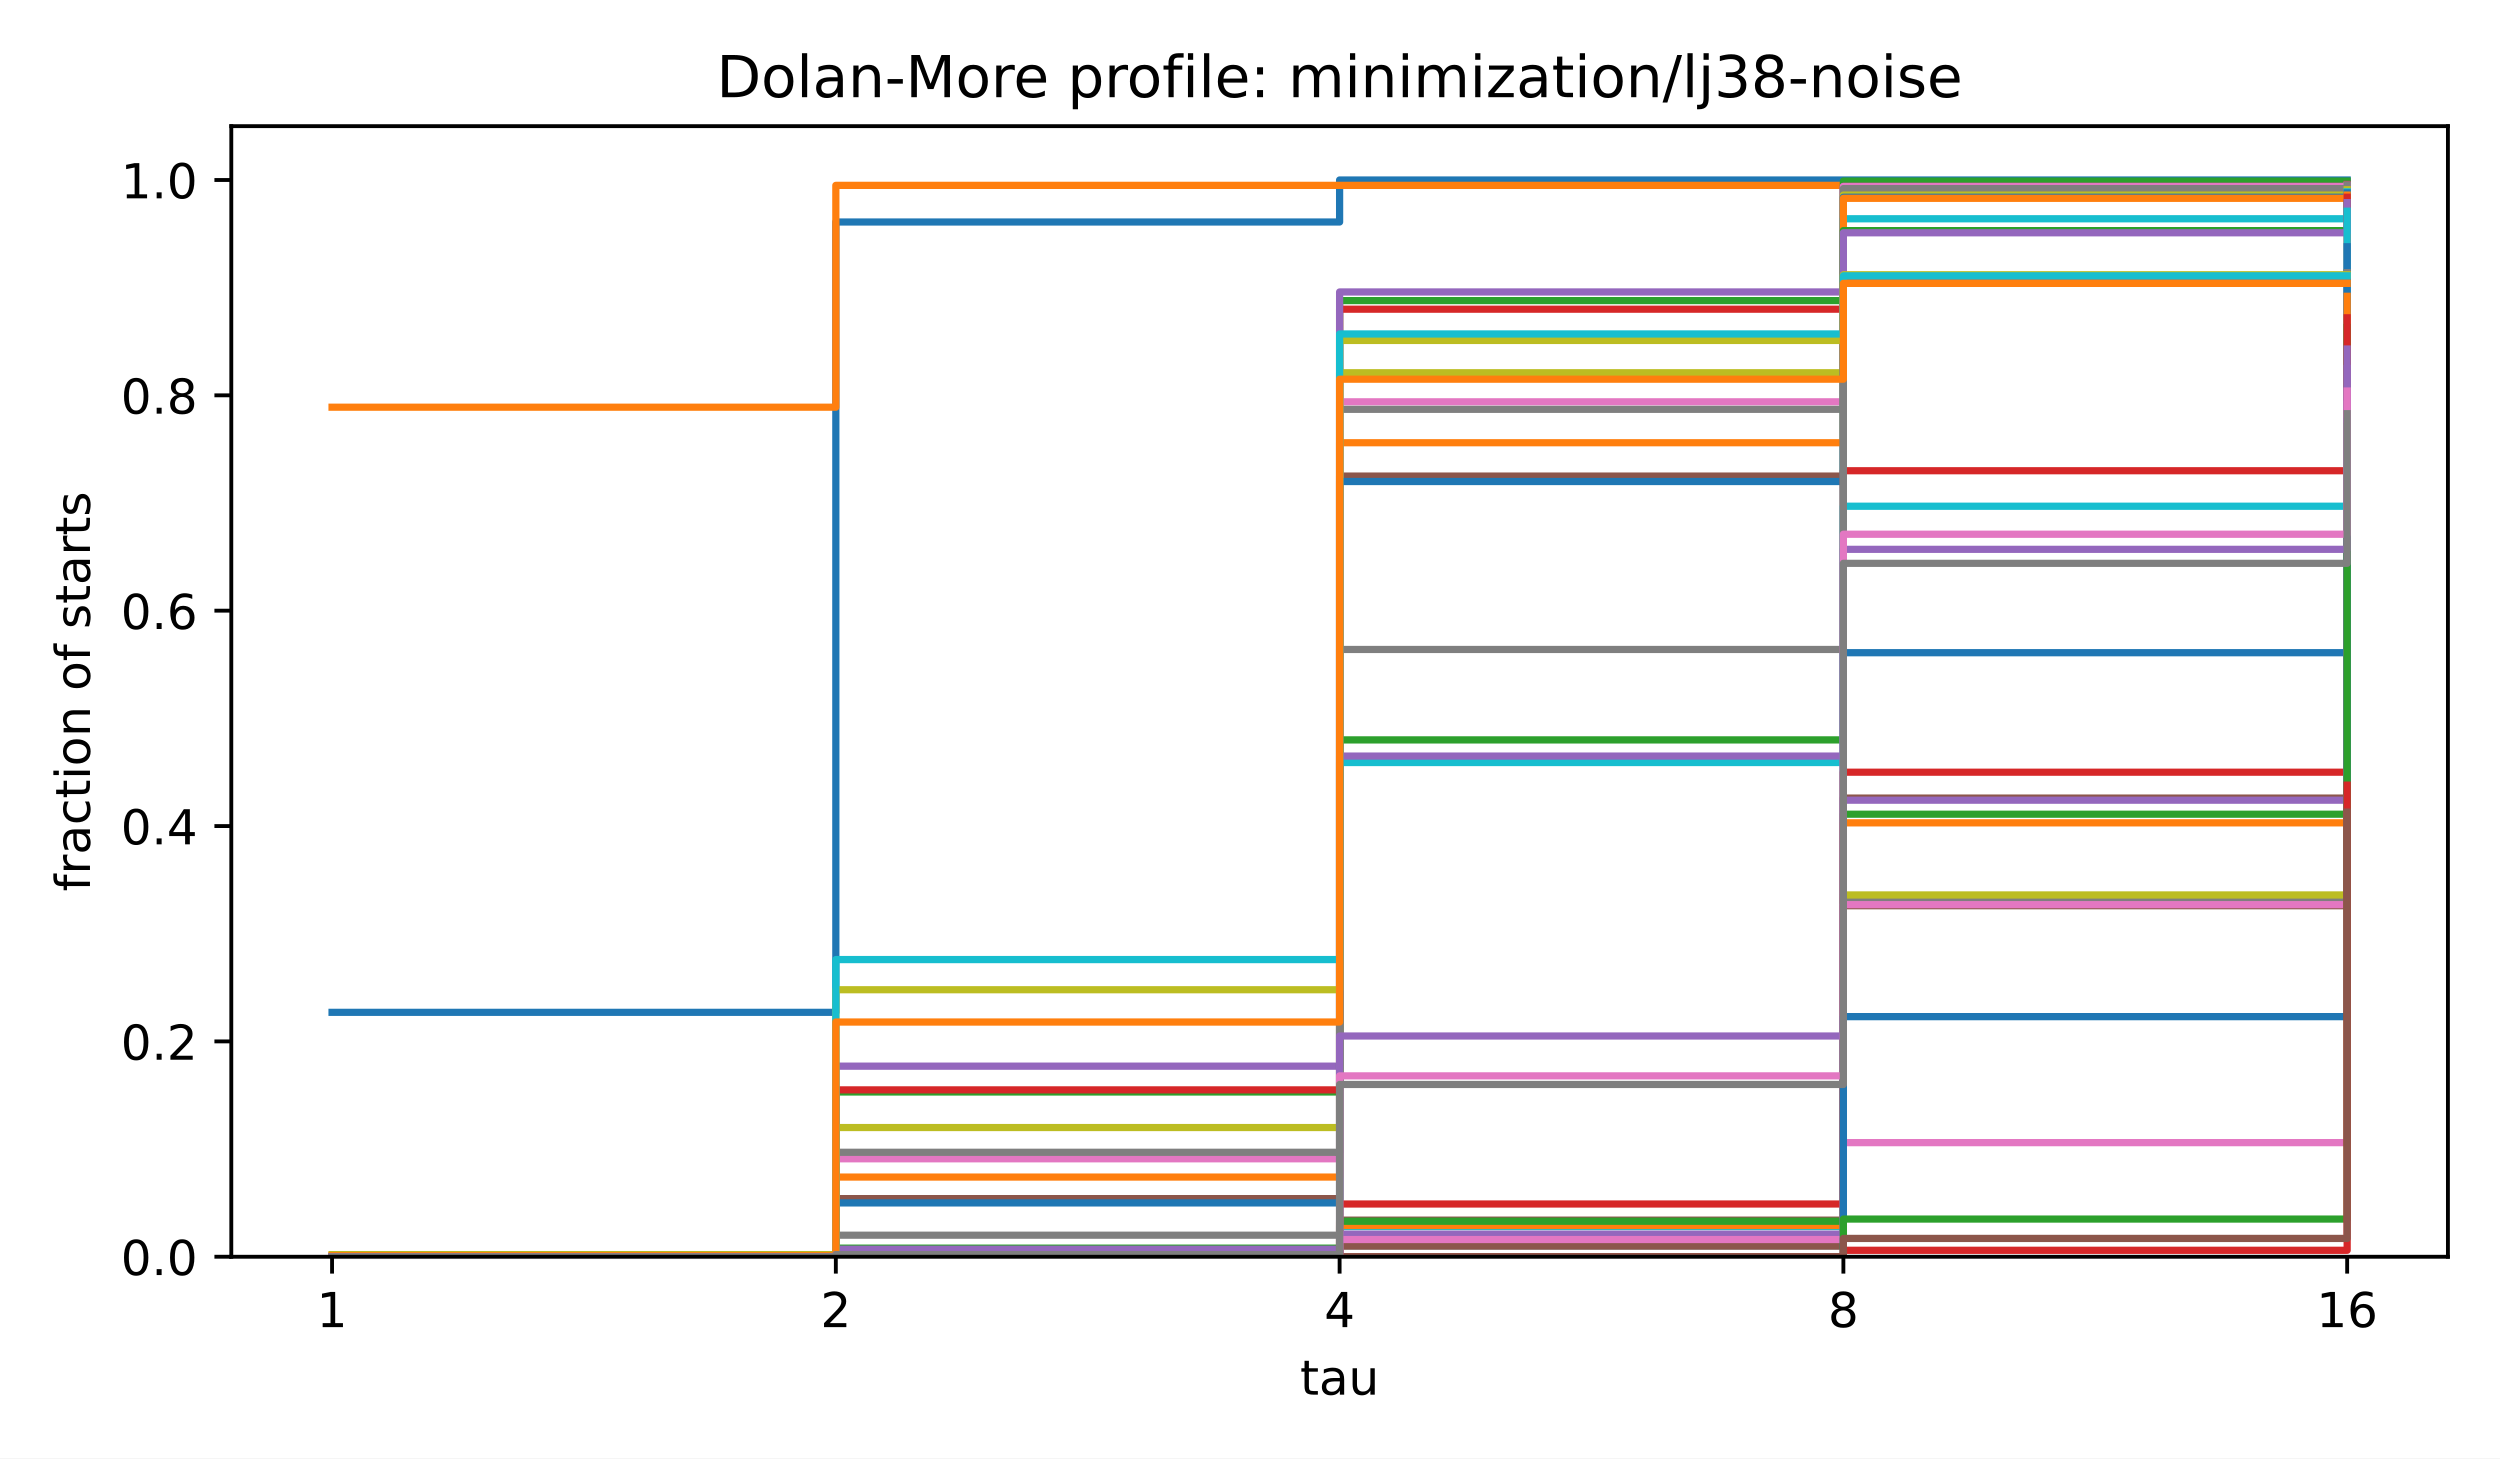
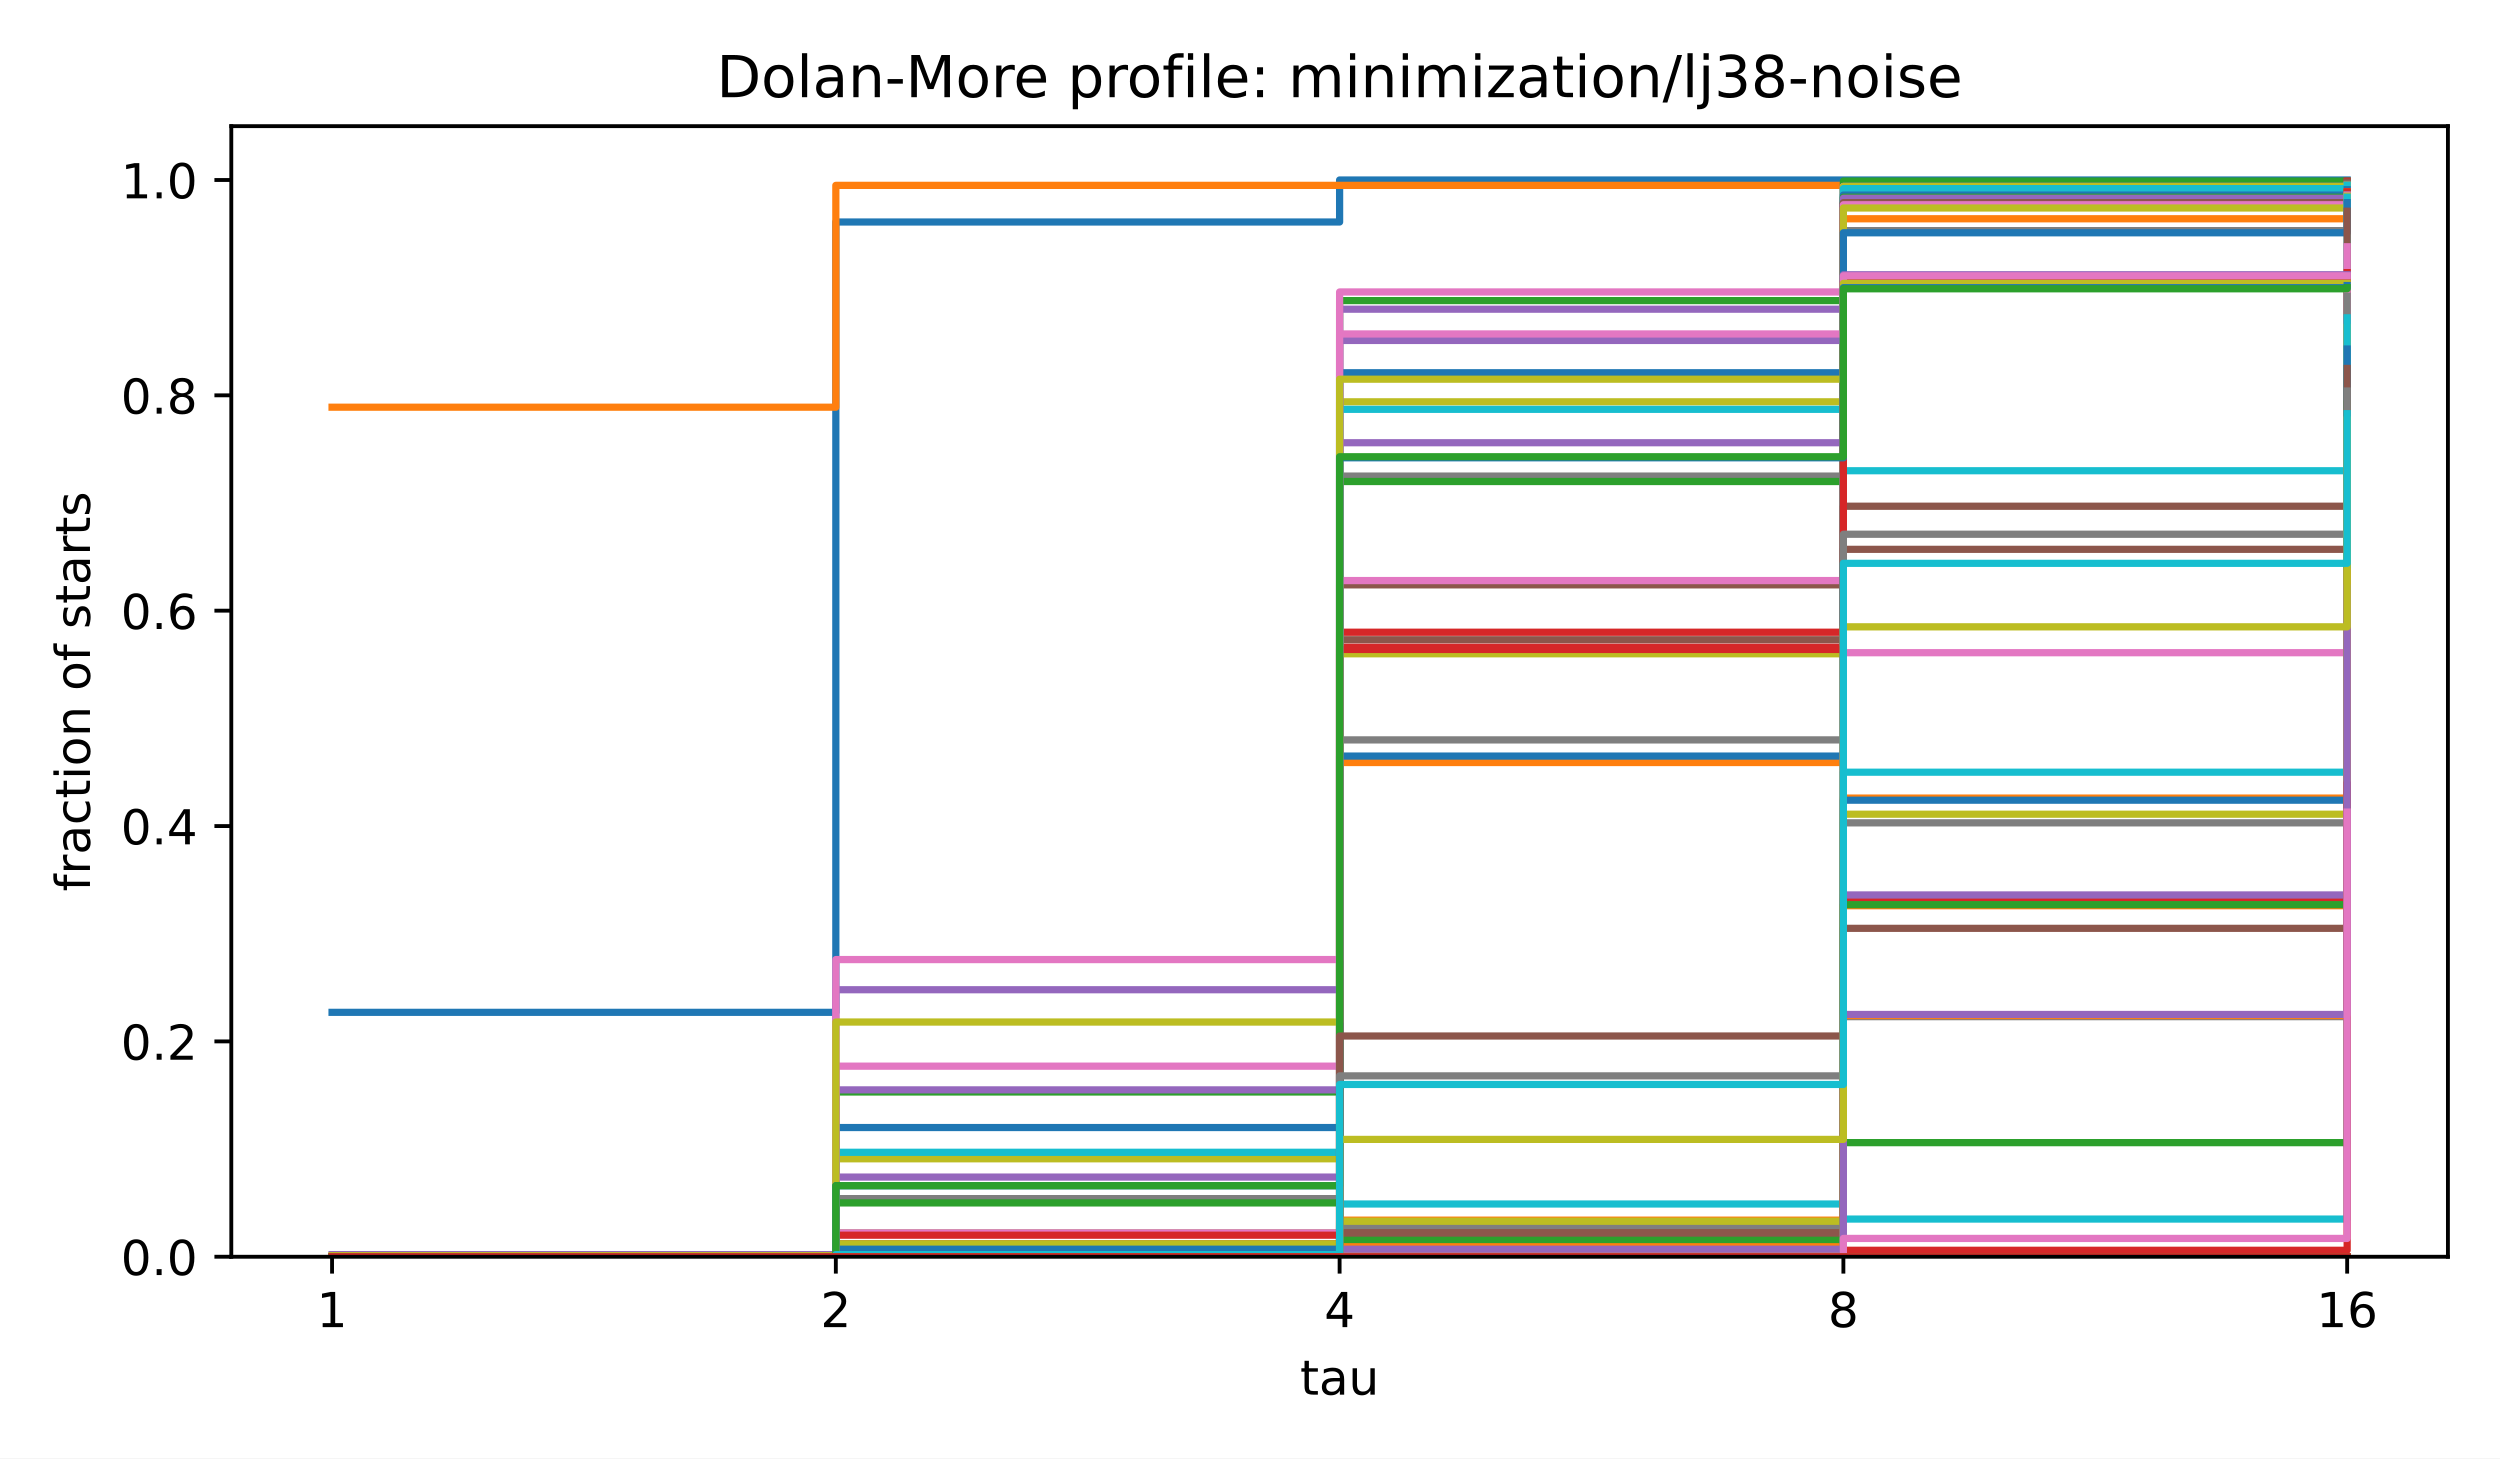
<svg xmlns="http://www.w3.org/2000/svg" xmlns:xlink="http://www.w3.org/1999/xlink" width="518.4pt" height="302.4pt" viewBox="0 0 518.4 302.4" version="1.1">
  <defs>
    <style type="text/css">*{stroke-linejoin: round; stroke-linecap: butt}</style>
  </defs>
  <g id="figure_1">
    <g id="patch_1">
      <path d="M 0 302.4  L 518.4 302.4  L 518.4 0  L 0 0  z " style="fill: #ffffff" />
    </g>
    <g id="axes_1">
      <g id="patch_2">
        <path d="M 47.962 260.6  L 507.6 260.6  L 507.6 26.16  L 47.962 26.16  z " style="fill: #ffffff" />
      </g>
      <g id="matplotlib.axis_1">
        <g id="xtick_1">
          <g id="line2d_1">
            <defs>
              <path id="m8ea4d47d77" d="M 0 0  L 0 3.5  " style="stroke: #000000; stroke-width: 0.8" />
            </defs>
            <g>
              <use xlink:href="#m8ea4d47d77" x="68.855" y="260.6" style="stroke: #000000; stroke-width: 0.8" />
            </g>
          </g>
          <g id="text_1">
            <text style="font-size: 10px; font-family: 'DejaVu Sans', 'Bitstream Vera Sans', 'Computer Modern Sans Serif', 'Lucida Grande', 'Verdana', 'Geneva', 'Lucid', 'Arial', 'Helvetica', 'Avant Garde', sans-serif; text-anchor: middle" x="68.855" y="275.198" transform="rotate(-0 68.85496 275.1977)">1</text>
          </g>
        </g>
        <g id="xtick_2">
          <g id="line2d_2">
            <g>
              <use xlink:href="#m8ea4d47d77" x="173.318" y="260.6" style="stroke: #000000; stroke-width: 0.8" />
            </g>
          </g>
          <g id="text_2">
            <text style="font-size: 10px; font-family: 'DejaVu Sans', 'Bitstream Vera Sans', 'Computer Modern Sans Serif', 'Lucida Grande', 'Verdana', 'Geneva', 'Lucid', 'Arial', 'Helvetica', 'Avant Garde', sans-serif; text-anchor: middle" x="173.318" y="275.198" transform="rotate(-0 173.3181 275.1977)">2</text>
          </g>
        </g>
        <g id="xtick_3">
          <g id="line2d_3">
            <g>
              <use xlink:href="#m8ea4d47d77" x="277.781" y="260.6" style="stroke: #000000; stroke-width: 0.8" />
            </g>
          </g>
          <g id="text_3">
            <text style="font-size: 10px; font-family: 'DejaVu Sans', 'Bitstream Vera Sans', 'Computer Modern Sans Serif', 'Lucida Grande', 'Verdana', 'Geneva', 'Lucid', 'Arial', 'Helvetica', 'Avant Garde', sans-serif; text-anchor: middle" x="277.781" y="275.198" transform="rotate(-0 277.7812 275.1977)">4</text>
          </g>
        </g>
        <g id="xtick_4">
          <g id="line2d_4">
            <g>
              <use xlink:href="#m8ea4d47d77" x="382.244" y="260.6" style="stroke: #000000; stroke-width: 0.8" />
            </g>
          </g>
          <g id="text_4">
            <text style="font-size: 10px; font-family: 'DejaVu Sans', 'Bitstream Vera Sans', 'Computer Modern Sans Serif', 'Lucida Grande', 'Verdana', 'Geneva', 'Lucid', 'Arial', 'Helvetica', 'Avant Garde', sans-serif; text-anchor: middle" x="382.244" y="275.198" transform="rotate(-0 382.2443 275.1977)">8</text>
          </g>
        </g>
        <g id="xtick_5">
          <g id="line2d_5">
            <g>
              <use xlink:href="#m8ea4d47d77" x="486.707" y="260.6" style="stroke: #000000; stroke-width: 0.8" />
            </g>
          </g>
          <g id="text_5">
            <text style="font-size: 10px; font-family: 'DejaVu Sans', 'Bitstream Vera Sans', 'Computer Modern Sans Serif', 'Lucida Grande', 'Verdana', 'Geneva', 'Lucid', 'Arial', 'Helvetica', 'Avant Garde', sans-serif; text-anchor: middle" x="486.707" y="275.198" transform="rotate(-0 486.7074 275.1977)">16</text>
          </g>
        </g>
        <g id="text_6">
          <text style="font-size: 10px; font-family: 'DejaVu Sans', 'Bitstream Vera Sans', 'Computer Modern Sans Serif', 'Lucida Grande', 'Verdana', 'Geneva', 'Lucid', 'Arial', 'Helvetica', 'Avant Garde', sans-serif; text-anchor: middle" x="277.781" y="289.198" transform="rotate(-0 277.7812 289.1977)">tau</text>
        </g>
      </g>
      <g id="matplotlib.axis_2">
        <g id="ytick_1">
          <g id="line2d_6">
            <defs>
              <path id="md659df78fa" d="M 0 0  L -3.5 0  " style="stroke: #000000; stroke-width: 0.8" />
            </defs>
            <g>
              <use xlink:href="#md659df78fa" x="47.962" y="260.6" style="stroke: #000000; stroke-width: 0.8" />
            </g>
          </g>
          <g id="text_7">
            <text style="font-size: 10px; font-family: 'DejaVu Sans', 'Bitstream Vera Sans', 'Computer Modern Sans Serif', 'Lucida Grande', 'Verdana', 'Geneva', 'Lucid', 'Arial', 'Helvetica', 'Avant Garde', sans-serif; text-anchor: end" x="40.962" y="264.399" transform="rotate(-0 40.96234 264.3988)">0.0</text>
          </g>
        </g>
        <g id="ytick_2">
          <g id="line2d_7">
            <g>
              <use xlink:href="#md659df78fa" x="47.962" y="215.945" style="stroke: #000000; stroke-width: 0.8" />
            </g>
          </g>
          <g id="text_8">
            <text style="font-size: 10px; font-family: 'DejaVu Sans', 'Bitstream Vera Sans', 'Computer Modern Sans Serif', 'Lucida Grande', 'Verdana', 'Geneva', 'Lucid', 'Arial', 'Helvetica', 'Avant Garde', sans-serif; text-anchor: end" x="40.962" y="219.744" transform="rotate(-0 40.96234 219.7436)">0.2</text>
          </g>
        </g>
        <g id="ytick_3">
          <g id="line2d_8">
            <g>
              <use xlink:href="#md659df78fa" x="47.962" y="171.29" style="stroke: #000000; stroke-width: 0.8" />
            </g>
          </g>
          <g id="text_9">
            <text style="font-size: 10px; font-family: 'DejaVu Sans', 'Bitstream Vera Sans', 'Computer Modern Sans Serif', 'Lucida Grande', 'Verdana', 'Geneva', 'Lucid', 'Arial', 'Helvetica', 'Avant Garde', sans-serif; text-anchor: end" x="40.962" y="175.088" transform="rotate(-0 40.96234 175.0884)">0.4</text>
          </g>
        </g>
        <g id="ytick_4">
          <g id="line2d_9">
            <g>
              <use xlink:href="#md659df78fa" x="47.962" y="126.634" style="stroke: #000000; stroke-width: 0.8" />
            </g>
          </g>
          <g id="text_10">
            <text style="font-size: 10px; font-family: 'DejaVu Sans', 'Bitstream Vera Sans', 'Computer Modern Sans Serif', 'Lucida Grande', 'Verdana', 'Geneva', 'Lucid', 'Arial', 'Helvetica', 'Avant Garde', sans-serif; text-anchor: end" x="40.962" y="130.433" transform="rotate(-0 40.96234 130.4331)">0.6</text>
          </g>
        </g>
        <g id="ytick_5">
          <g id="line2d_10">
            <g>
              <use xlink:href="#md659df78fa" x="47.962" y="81.979" style="stroke: #000000; stroke-width: 0.8" />
            </g>
          </g>
          <g id="text_11">
            <text style="font-size: 10px; font-family: 'DejaVu Sans', 'Bitstream Vera Sans', 'Computer Modern Sans Serif', 'Lucida Grande', 'Verdana', 'Geneva', 'Lucid', 'Arial', 'Helvetica', 'Avant Garde', sans-serif; text-anchor: end" x="40.962" y="85.778" transform="rotate(-0 40.96234 85.77788)">0.8</text>
          </g>
        </g>
        <g id="ytick_6">
          <g id="line2d_11">
            <g>
              <use xlink:href="#md659df78fa" x="47.962" y="37.324" style="stroke: #000000; stroke-width: 0.8" />
            </g>
          </g>
          <g id="text_12">
            <text style="font-size: 10px; font-family: 'DejaVu Sans', 'Bitstream Vera Sans', 'Computer Modern Sans Serif', 'Lucida Grande', 'Verdana', 'Geneva', 'Lucid', 'Arial', 'Helvetica', 'Avant Garde', sans-serif; text-anchor: end" x="40.962" y="41.123" transform="rotate(-0 40.96234 41.12264)">1.0</text>
          </g>
        </g>
        <g id="text_13">
          <text style="font-size: 10px; font-family: 'DejaVu Sans', 'Bitstream Vera Sans', 'Computer Modern Sans Serif', 'Lucida Grande', 'Verdana', 'Geneva', 'Lucid', 'Arial', 'Helvetica', 'Avant Garde', sans-serif; text-anchor: middle" x="18.657" y="143.38" transform="rotate(-90 18.65687 143.38)">fraction of starts</text>
        </g>
      </g>
      <g id="line2d_12">
        <path d="M 68.855 209.916  L 173.318 209.916  L 173.318 46.032  L 277.781 46.032  L 277.781 37.324  L 382.244 37.324  L 382.244 37.324  L 486.707 37.324  L 486.707 37.324  " clip-path="url(#p4e380cea4b)" style="fill: none; stroke: #1f77b4; stroke-width: 1.5; stroke-linecap: square" />
      </g>
      <g id="line2d_13">
        <path d="M 68.855 84.435  L 173.318 84.435  L 173.318 38.44  L 277.781 38.44  L 277.781 38.44  L 382.244 38.44  L 382.244 38.44  L 486.707 38.44  L 486.707 38.44  " clip-path="url(#p4e380cea4b)" style="fill: none; stroke: #ff7f0e; stroke-width: 1.5; stroke-linecap: square" />
      </g>
      <g id="line2d_14">
        <path d="M 68.855 260.6  L 173.318 260.6  L 173.318 226.439  L 277.781 226.439  L 277.781 62.331  L 382.244 62.331  L 382.244 37.547  L 486.707 37.547  L 486.707 37.547  " clip-path="url(#p4e380cea4b)" style="fill: none; stroke: #2ca02c; stroke-width: 1.5; stroke-linecap: square" />
      </g>
      <g id="line2d_15">
-         <path d="M 68.855 260.6  L 173.318 260.6  L 173.318 225.992  L 277.781 225.992  L 277.781 64.117  L 382.244 64.117  L 382.244 38.663  L 486.707 38.663  L 486.707 38.44  " clip-path="url(#p4e380cea4b)" style="fill: none; stroke: #d62728; stroke-width: 1.5; stroke-linecap: square" />
+         <path d="M 68.855 260.6  L 173.318 260.6  L 173.318 258.367  L 277.781 258.367  L 277.781 131.1  L 382.244 131.1  L 382.244 41.12  L 486.707 41.12  L 486.707 37.547  " clip-path="url(#p4e380cea4b)" style="fill: none; stroke: #d62728; stroke-width: 1.5; stroke-linecap: square" />
      </g>
      <g id="line2d_16">
-         <path d="M 68.855 260.6  L 173.318 260.6  L 173.318 221.08  L 277.781 221.08  L 277.781 60.545  L 382.244 60.545  L 382.244 38.663  L 486.707 38.663  L 486.707 38.663  " clip-path="url(#p4e380cea4b)" style="fill: none; stroke: #9467bd; stroke-width: 1.5; stroke-linecap: square" />
+         <path d="M 68.855 260.6  L 173.318 260.6  L 173.318 225.992  L 277.781 225.992  L 277.781 64.117  L 382.244 64.117  L 382.244 38.663  L 486.707 38.663  L 486.707 38.44  " clip-path="url(#p4e380cea4b)" style="fill: none; stroke: #9467bd; stroke-width: 1.5; stroke-linecap: square" />
      </g>
      <g id="line2d_17">
-         <path d="M 68.855 260.6  L 173.318 260.6  L 173.318 248.543  L 277.781 248.543  L 277.781 98.725  L 382.244 98.725  L 382.244 39.11  L 486.707 39.11  L 486.707 38.217  " clip-path="url(#p4e380cea4b)" style="fill: none; stroke: #8c564b; stroke-width: 1.5; stroke-linecap: square" />
+         <path d="M 68.855 260.6  L 173.318 260.6  L 173.318 258.144  L 277.781 258.144  L 277.781 132.663  L 382.244 132.663  L 382.244 42.013  L 486.707 42.013  L 486.707 37.77  " clip-path="url(#p4e380cea4b)" style="fill: none; stroke: #8c564b; stroke-width: 1.5; stroke-linecap: square" />
      </g>
      <g id="line2d_18">
-         <path d="M 68.855 260.6  L 173.318 260.6  L 173.318 240.282  L 277.781 240.282  L 277.781 83.319  L 382.244 83.319  L 382.244 38.663  L 486.707 38.663  L 486.707 38.44  " clip-path="url(#p4e380cea4b)" style="fill: none; stroke: #e377c2; stroke-width: 1.5; stroke-linecap: square" />
+         <path d="M 68.855 260.6  L 173.318 260.6  L 173.318 221.08  L 277.781 221.08  L 277.781 60.545  L 382.244 60.545  L 382.244 38.663  L 486.707 38.663  L 486.707 38.663  " clip-path="url(#p4e380cea4b)" style="fill: none; stroke: #e377c2; stroke-width: 1.5; stroke-linecap: square" />
      </g>
      <g id="line2d_19">
-         <path d="M 68.855 260.6  L 173.318 260.6  L 173.318 238.942  L 277.781 238.942  L 277.781 84.882  L 382.244 84.882  L 382.244 39.11  L 486.707 39.11  L 486.707 38.44  " clip-path="url(#p4e380cea4b)" style="fill: none; stroke: #7f7f7f; stroke-width: 1.5; stroke-linecap: square" />
+         <path d="M 68.855 260.6  L 173.318 260.6  L 173.318 248.543  L 277.781 248.543  L 277.781 98.725  L 382.244 98.725  L 382.244 39.11  L 486.707 39.11  L 486.707 38.217  " clip-path="url(#p4e380cea4b)" style="fill: none; stroke: #7f7f7f; stroke-width: 1.5; stroke-linecap: square" />
      </g>
      <g id="line2d_20">
-         <path d="M 68.855 260.6  L 173.318 260.6  L 173.318 233.807  L 277.781 233.807  L 277.781 77.29  L 382.244 77.29  L 382.244 40.45  L 486.707 40.45  L 486.707 39.333  " clip-path="url(#p4e380cea4b)" style="fill: none; stroke: #bcbd22; stroke-width: 1.5; stroke-linecap: square" />
+         <path d="M 68.855 260.6  L 173.318 260.6  L 173.318 240.282  L 277.781 240.282  L 277.781 83.319  L 382.244 83.319  L 382.244 38.663  L 486.707 38.663  L 486.707 38.44  " clip-path="url(#p4e380cea4b)" style="fill: none; stroke: #bcbd22; stroke-width: 1.5; stroke-linecap: square" />
      </g>
      <g id="line2d_21">
-         <path d="M 68.855 260.6  L 173.318 260.6  L 173.318 259.037  L 277.781 259.037  L 277.781 158.116  L 382.244 158.116  L 382.244 45.362  L 486.707 45.362  L 486.707 39.78  " clip-path="url(#p4e380cea4b)" style="fill: none; stroke: #17becf; stroke-width: 1.5; stroke-linecap: square" />
+         <path d="M 68.855 260.6  L 173.318 260.6  L 173.318 238.942  L 277.781 238.942  L 277.781 84.882  L 382.244 84.882  L 382.244 39.11  L 486.707 39.11  L 486.707 38.44  " clip-path="url(#p4e380cea4b)" style="fill: none; stroke: #17becf; stroke-width: 1.5; stroke-linecap: square" />
      </g>
      <g id="line2d_22">
-         <path d="M 68.855 260.6  L 173.318 260.6  L 173.318 249.436  L 277.781 249.436  L 277.781 99.841  L 382.244 99.841  L 382.244 40.896  L 486.707 40.896  L 486.707 40.003  " clip-path="url(#p4e380cea4b)" style="fill: none; stroke: #1f77b4; stroke-width: 1.5; stroke-linecap: square" />
+         <path d="M 68.855 260.6  L 173.318 260.6  L 173.318 233.807  L 277.781 233.807  L 277.781 77.29  L 382.244 77.29  L 382.244 40.45  L 486.707 40.45  L 486.707 39.333  " clip-path="url(#p4e380cea4b)" style="fill: none; stroke: #1f77b4; stroke-width: 1.5; stroke-linecap: square" />
      </g>
      <g id="line2d_23">
-         <path d="M 68.855 260.6  L 173.318 260.6  L 173.318 244.078  L 277.781 244.078  L 277.781 91.803  L 382.244 91.803  L 382.244 41.12  L 486.707 41.12  L 486.707 40.45  " clip-path="url(#p4e380cea4b)" style="fill: none; stroke: #ff7f0e; stroke-width: 1.5; stroke-linecap: square" />
+         <path d="M 68.855 260.6  L 173.318 260.6  L 173.318 259.037  L 277.781 259.037  L 277.781 158.116  L 382.244 158.116  L 382.244 45.362  L 486.707 45.362  L 486.707 39.78  " clip-path="url(#p4e380cea4b)" style="fill: none; stroke: #ff7f0e; stroke-width: 1.5; stroke-linecap: square" />
      </g>
      <g id="line2d_24">
-         <path d="M 68.855 260.6  L 173.318 260.6  L 173.318 258.814  L 277.781 258.814  L 277.781 153.427  L 382.244 153.427  L 382.244 47.818  L 486.707 47.818  L 486.707 42.236  " clip-path="url(#p4e380cea4b)" style="fill: none; stroke: #2ca02c; stroke-width: 1.5; stroke-linecap: square" />
+         <path d="M 68.855 260.6  L 173.318 260.6  L 173.318 249.436  L 277.781 249.436  L 277.781 99.841  L 382.244 99.841  L 382.244 40.896  L 486.707 40.896  L 486.707 40.003  " clip-path="url(#p4e380cea4b)" style="fill: none; stroke: #2ca02c; stroke-width: 1.5; stroke-linecap: square" />
      </g>
      <g id="line2d_25">
-         <path d="M 68.855 260.6  L 173.318 260.6  L 173.318 260.6  L 277.781 260.6  L 277.781 253.455  L 382.244 253.455  L 382.244 97.608  L 486.707 97.608  L 486.707 40.896  " clip-path="url(#p4e380cea4b)" style="fill: none; stroke: #d62728; stroke-width: 1.5; stroke-linecap: square" />
+         <path d="M 68.855 260.6  L 173.318 260.6  L 173.318 257.921  L 277.781 257.921  L 277.781 134.226  L 382.244 134.226  L 382.244 42.236  L 486.707 42.236  L 486.707 39.78  " clip-path="url(#p4e380cea4b)" style="fill: none; stroke: #d62728; stroke-width: 1.5; stroke-linecap: square" />
      </g>
      <g id="line2d_26">
-         <path d="M 68.855 260.6  L 173.318 260.6  L 173.318 259.037  L 277.781 259.037  L 277.781 156.777  L 382.244 156.777  L 382.244 48.264  L 486.707 48.264  L 486.707 42.013  " clip-path="url(#p4e380cea4b)" style="fill: none; stroke: #9467bd; stroke-width: 1.5; stroke-linecap: square" />
+         <path d="M 68.855 260.6  L 173.318 260.6  L 173.318 244.078  L 277.781 244.078  L 277.781 91.803  L 382.244 91.803  L 382.244 41.12  L 486.707 41.12  L 486.707 40.45  " clip-path="url(#p4e380cea4b)" style="fill: none; stroke: #9467bd; stroke-width: 1.5; stroke-linecap: square" />
      </g>
      <g id="line2d_27">
-         <path d="M 68.855 260.6  L 173.318 260.6  L 173.318 260.6  L 277.781 260.6  L 277.781 253.009  L 382.244 253.009  L 382.244 165.484  L 486.707 165.484  L 486.707 56.972  " clip-path="url(#p4e380cea4b)" style="fill: none; stroke: #8c564b; stroke-width: 1.5; stroke-linecap: square" />
+         <path d="M 68.855 260.6  L 173.318 260.6  L 173.318 255.688  L 277.781 255.688  L 277.781 121.276  L 382.244 121.276  L 382.244 42.013  L 486.707 42.013  L 486.707 40.45  " clip-path="url(#p4e380cea4b)" style="fill: none; stroke: #8c564b; stroke-width: 1.5; stroke-linecap: square" />
      </g>
      <g id="line2d_28">
-         <path d="M 68.855 260.6  L 173.318 260.6  L 173.318 260.6  L 277.781 260.6  L 277.781 260.6  L 382.244 260.6  L 382.244 236.933  L 486.707 236.933  L 486.707 57.419  " clip-path="url(#p4e380cea4b)" style="fill: none; stroke: #e377c2; stroke-width: 1.5; stroke-linecap: square" />
+         <path d="M 68.855 260.6  L 173.318 260.6  L 173.318 255.688  L 277.781 255.688  L 277.781 120.383  L 382.244 120.383  L 382.244 42.459  L 486.707 42.459  L 486.707 40.45  " clip-path="url(#p4e380cea4b)" style="fill: none; stroke: #e377c2; stroke-width: 1.5; stroke-linecap: square" />
      </g>
      <g id="line2d_29">
-         <path d="M 68.855 260.6  L 173.318 260.6  L 173.318 260.6  L 277.781 260.6  L 277.781 258.367  L 382.244 258.367  L 382.244 186.249  L 486.707 186.249  L 486.707 77.737  " clip-path="url(#p4e380cea4b)" style="fill: none; stroke: #7f7f7f; stroke-width: 1.5; stroke-linecap: square" />
+         <path d="M 68.855 260.6  L 173.318 260.6  L 173.318 258.814  L 277.781 258.814  L 277.781 153.427  L 382.244 153.427  L 382.244 47.818  L 486.707 47.818  L 486.707 42.236  " clip-path="url(#p4e380cea4b)" style="fill: none; stroke: #7f7f7f; stroke-width: 1.5; stroke-linecap: square" />
      </g>
      <g id="line2d_30">
-         <path d="M 68.855 260.6  L 173.318 260.6  L 173.318 260.6  L 277.781 260.6  L 277.781 256.581  L 382.244 256.581  L 382.244 185.579  L 486.707 185.579  L 486.707 80.193  " clip-path="url(#p4e380cea4b)" style="fill: none; stroke: #bcbd22; stroke-width: 1.5; stroke-linecap: square" />
+         <path d="M 68.855 260.6  L 173.318 260.6  L 173.318 257.921  L 277.781 257.921  L 277.781 135.565  L 382.244 135.565  L 382.244 43.129  L 486.707 43.129  L 486.707 40.673  " clip-path="url(#p4e380cea4b)" style="fill: none; stroke: #bcbd22; stroke-width: 1.5; stroke-linecap: square" />
      </g>
      <g id="line2d_31">
-         <path d="M 68.855 260.6  L 173.318 260.6  L 173.318 260.6  L 277.781 260.6  L 277.781 254.348  L 382.244 254.348  L 382.244 104.976  L 486.707 104.976  L 486.707 43.799  " clip-path="url(#p4e380cea4b)" style="fill: none; stroke: #17becf; stroke-width: 1.5; stroke-linecap: square" />
+         <path d="M 68.855 260.6  L 173.318 260.6  L 173.318 260.6  L 277.781 260.6  L 277.781 253.455  L 382.244 253.455  L 382.244 97.608  L 486.707 97.608  L 486.707 40.896  " clip-path="url(#p4e380cea4b)" style="fill: none; stroke: #17becf; stroke-width: 1.5; stroke-linecap: square" />
      </g>
      <g id="line2d_32">
-         <path d="M 68.855 260.6  L 173.318 260.6  L 173.318 260.6  L 277.781 260.6  L 277.781 257.474  L 382.244 257.474  L 382.244 135.342  L 486.707 135.342  L 486.707 51.167  " clip-path="url(#p4e380cea4b)" style="fill: none; stroke: #1f77b4; stroke-width: 1.5; stroke-linecap: square" />
+         <path d="M 68.855 260.6  L 173.318 260.6  L 173.318 259.037  L 277.781 259.037  L 277.781 156.777  L 382.244 156.777  L 382.244 48.264  L 486.707 48.264  L 486.707 42.013  " clip-path="url(#p4e380cea4b)" style="fill: none; stroke: #1f77b4; stroke-width: 1.5; stroke-linecap: square" />
      </g>
      <g id="line2d_33">
-         <path d="M 68.855 260.6  L 173.318 260.6  L 173.318 260.6  L 277.781 260.6  L 277.781 254.125  L 382.244 254.125  L 382.244 170.62  L 486.707 170.62  L 486.707 61.438  " clip-path="url(#p4e380cea4b)" style="fill: none; stroke: #ff7f0e; stroke-width: 1.5; stroke-linecap: square" />
+         <path d="M 68.855 260.6  L 173.318 260.6  L 173.318 260.6  L 277.781 260.6  L 277.781 253.009  L 382.244 253.009  L 382.244 165.484  L 486.707 165.484  L 486.707 56.972  " clip-path="url(#p4e380cea4b)" style="fill: none; stroke: #ff7f0e; stroke-width: 1.5; stroke-linecap: square" />
      </g>
      <g id="line2d_34">
-         <path d="M 68.855 260.6  L 173.318 260.6  L 173.318 260.6  L 277.781 260.6  L 277.781 253.232  L 382.244 253.232  L 382.244 168.833  L 486.707 168.833  L 486.707 67.913  " clip-path="url(#p4e380cea4b)" style="fill: none; stroke: #2ca02c; stroke-width: 1.5; stroke-linecap: square" />
+         <path d="M 68.855 260.6  L 173.318 260.6  L 173.318 260.6  L 277.781 260.6  L 277.781 260.6  L 382.244 260.6  L 382.244 236.933  L 486.707 236.933  L 486.707 57.419  " clip-path="url(#p4e380cea4b)" style="fill: none; stroke: #2ca02c; stroke-width: 1.5; stroke-linecap: square" />
      </g>
      <g id="line2d_35">
-         <path d="M 68.855 260.6  L 173.318 260.6  L 173.318 260.6  L 277.781 260.6  L 277.781 249.659  L 382.244 249.659  L 382.244 160.126  L 486.707 160.126  L 486.707 65.903  " clip-path="url(#p4e380cea4b)" style="fill: none; stroke: #d62728; stroke-width: 1.5; stroke-linecap: square" />
+         <path d="M 68.855 260.6  L 173.318 260.6  L 173.318 260.6  L 277.781 260.6  L 277.781 258.367  L 382.244 258.367  L 382.244 186.249  L 486.707 186.249  L 486.707 77.737  " clip-path="url(#p4e380cea4b)" style="fill: none; stroke: #d62728; stroke-width: 1.5; stroke-linecap: square" />
      </g>
      <g id="line2d_36">
-         <path d="M 68.855 260.6  L 173.318 260.6  L 173.318 260.6  L 277.781 260.6  L 277.781 255.911  L 382.244 255.911  L 382.244 165.931  L 486.707 165.931  L 486.707 72.378  " clip-path="url(#p4e380cea4b)" style="fill: none; stroke: #9467bd; stroke-width: 1.5; stroke-linecap: square" />
+         <path d="M 68.855 260.6  L 173.318 260.6  L 173.318 260.6  L 277.781 260.6  L 277.781 256.581  L 382.244 256.581  L 382.244 185.579  L 486.707 185.579  L 486.707 80.193  " clip-path="url(#p4e380cea4b)" style="fill: none; stroke: #9467bd; stroke-width: 1.5; stroke-linecap: square" />
      </g>
      <g id="line2d_37">
-         <path d="M 68.855 260.6  L 173.318 260.6  L 173.318 260.6  L 277.781 260.6  L 277.781 258.367  L 382.244 258.367  L 382.244 187.812  L 486.707 187.812  L 486.707 85.551  " clip-path="url(#p4e380cea4b)" style="fill: none; stroke: #8c564b; stroke-width: 1.5; stroke-linecap: square" />
+         <path d="M 68.855 260.6  L 173.318 260.6  L 173.318 260.6  L 277.781 260.6  L 277.781 254.348  L 382.244 254.348  L 382.244 104.976  L 486.707 104.976  L 486.707 43.799  " clip-path="url(#p4e380cea4b)" style="fill: none; stroke: #8c564b; stroke-width: 1.5; stroke-linecap: square" />
      </g>
      <g id="line2d_38">
-         <path d="M 68.855 260.6  L 173.318 260.6  L 173.318 260.6  L 277.781 260.6  L 277.781 257.028  L 382.244 257.028  L 382.244 187.589  L 486.707 187.589  L 486.707 83.765  " clip-path="url(#p4e380cea4b)" style="fill: none; stroke: #e377c2; stroke-width: 1.5; stroke-linecap: square" />
+         <path d="M 68.855 260.6  L 173.318 260.6  L 173.318 260.6  L 277.781 260.6  L 277.781 257.474  L 382.244 257.474  L 382.244 135.342  L 486.707 135.342  L 486.707 51.167  " clip-path="url(#p4e380cea4b)" style="fill: none; stroke: #e377c2; stroke-width: 1.5; stroke-linecap: square" />
      </g>
      <g id="line2d_39">
-         <path d="M 68.855 260.6  L 173.318 260.6  L 173.318 256.134  L 277.781 256.134  L 277.781 134.672  L 382.244 134.672  L 382.244 58.312  L 486.707 58.312  L 486.707 56.526  " clip-path="url(#p4e380cea4b)" style="fill: none; stroke: #7f7f7f; stroke-width: 1.5; stroke-linecap: square" />
+         <path d="M 68.855 260.6  L 173.318 260.6  L 173.318 260.6  L 277.781 260.6  L 277.781 254.125  L 382.244 254.125  L 382.244 170.62  L 486.707 170.62  L 486.707 61.438  " clip-path="url(#p4e380cea4b)" style="fill: none; stroke: #7f7f7f; stroke-width: 1.5; stroke-linecap: square" />
      </g>
      <g id="line2d_40">
-         <path d="M 68.855 260.153  L 173.318 260.153  L 173.318 205.228  L 277.781 205.228  L 277.781 70.592  L 382.244 70.592  L 382.244 56.972  L 486.707 56.972  L 486.707 56.972  " clip-path="url(#p4e380cea4b)" style="fill: none; stroke: #bcbd22; stroke-width: 1.5; stroke-linecap: square" />
+         <path d="M 68.855 260.6  L 173.318 260.6  L 173.318 260.6  L 277.781 260.6  L 277.781 253.232  L 382.244 253.232  L 382.244 168.833  L 486.707 168.833  L 486.707 67.913  " clip-path="url(#p4e380cea4b)" style="fill: none; stroke: #bcbd22; stroke-width: 1.5; stroke-linecap: square" />
      </g>
      <g id="line2d_41">
-         <path d="M 68.855 260.6  L 173.318 260.6  L 173.318 198.976  L 277.781 198.976  L 277.781 69.252  L 382.244 69.252  L 382.244 57.195  L 486.707 57.195  L 486.707 57.195  " clip-path="url(#p4e380cea4b)" style="fill: none; stroke: #17becf; stroke-width: 1.5; stroke-linecap: square" />
+         <path d="M 68.855 260.6  L 173.318 260.6  L 173.318 260.6  L 277.781 260.6  L 277.781 249.659  L 382.244 249.659  L 382.244 160.126  L 486.707 160.126  L 486.707 65.903  " clip-path="url(#p4e380cea4b)" style="fill: none; stroke: #17becf; stroke-width: 1.5; stroke-linecap: square" />
      </g>
      <g id="line2d_42">
-         <path d="M 68.855 260.6  L 173.318 260.6  L 173.318 260.6  L 277.781 260.6  L 277.781 260.6  L 382.244 260.6  L 382.244 210.809  L 486.707 210.809  L 486.707 87.338  " clip-path="url(#p4e380cea4b)" style="fill: none; stroke: #1f77b4; stroke-width: 1.5; stroke-linecap: square" />
+         <path d="M 68.855 260.6  L 173.318 260.6  L 173.318 260.6  L 277.781 260.6  L 277.781 255.911  L 382.244 255.911  L 382.244 165.931  L 486.707 165.931  L 486.707 72.378  " clip-path="url(#p4e380cea4b)" style="fill: none; stroke: #1f77b4; stroke-width: 1.5; stroke-linecap: square" />
      </g>
      <g id="line2d_43">
-         <path d="M 68.855 260.377  L 173.318 260.377  L 173.318 211.926  L 277.781 211.926  L 277.781 78.63  L 382.244 78.63  L 382.244 58.758  L 486.707 58.758  L 486.707 58.758  " clip-path="url(#p4e380cea4b)" style="fill: none; stroke: #ff7f0e; stroke-width: 1.5; stroke-linecap: square" />
+         <path d="M 68.855 260.6  L 173.318 260.6  L 173.318 260.6  L 277.781 260.6  L 277.781 258.367  L 382.244 258.367  L 382.244 187.812  L 486.707 187.812  L 486.707 85.551  " clip-path="url(#p4e380cea4b)" style="fill: none; stroke: #ff7f0e; stroke-width: 1.5; stroke-linecap: square" />
      </g>
      <g id="line2d_44">
-         <path d="M 68.855 260.6  L 173.318 260.6  L 173.318 260.6  L 277.781 260.6  L 277.781 260.6  L 382.244 260.6  L 382.244 252.785  L 486.707 252.785  L 486.707 88.454  " clip-path="url(#p4e380cea4b)" style="fill: none; stroke: #2ca02c; stroke-width: 1.5; stroke-linecap: square" />
+         <path d="M 68.855 260.6  L 173.318 260.6  L 173.318 260.6  L 277.781 260.6  L 277.781 257.028  L 382.244 257.028  L 382.244 187.589  L 486.707 187.589  L 486.707 83.765  " clip-path="url(#p4e380cea4b)" style="fill: none; stroke: #2ca02c; stroke-width: 1.5; stroke-linecap: square" />
      </g>
      <g id="line2d_45">
+         <path d="M 68.855 260.6  L 173.318 260.6  L 173.318 256.134  L 277.781 256.134  L 277.781 134.672  L 382.244 134.672  L 382.244 58.312  L 486.707 58.312  L 486.707 56.526  " clip-path="url(#p4e380cea4b)" style="fill: none; stroke: #d62728; stroke-width: 1.5; stroke-linecap: square" />
+       </g>
+       <g id="line2d_46">
+         <path d="M 68.855 260.153  L 173.318 260.153  L 173.318 205.228  L 277.781 205.228  L 277.781 70.592  L 382.244 70.592  L 382.244 56.972  L 486.707 56.972  L 486.707 56.972  " clip-path="url(#p4e380cea4b)" style="fill: none; stroke: #9467bd; stroke-width: 1.5; stroke-linecap: square" />
+       </g>
+       <g id="line2d_47">
+         <path d="M 68.855 260.6  L 173.318 260.6  L 173.318 260.6  L 277.781 260.6  L 277.781 255.688  L 382.244 255.688  L 382.244 192.501  L 486.707 192.501  L 486.707 96.269  " clip-path="url(#p4e380cea4b)" style="fill: none; stroke: #8c564b; stroke-width: 1.5; stroke-linecap: square" />
+       </g>
+       <g id="line2d_48">
+         <path d="M 68.855 260.6  L 173.318 260.6  L 173.318 198.976  L 277.781 198.976  L 277.781 69.252  L 382.244 69.252  L 382.244 57.195  L 486.707 57.195  L 486.707 57.195  " clip-path="url(#p4e380cea4b)" style="fill: none; stroke: #e377c2; stroke-width: 1.5; stroke-linecap: square" />
+       </g>
+       <g id="line2d_49">
+         <path d="M 68.855 260.6  L 173.318 260.6  L 173.318 260.6  L 277.781 260.6  L 277.781 260.6  L 382.244 260.6  L 382.244 210.809  L 486.707 210.809  L 486.707 87.338  " clip-path="url(#p4e380cea4b)" style="fill: none; stroke: #7f7f7f; stroke-width: 1.5; stroke-linecap: square" />
+       </g>
+       <g id="line2d_50">
+         <path d="M 68.855 260.377  L 173.318 260.377  L 173.318 211.926  L 277.781 211.926  L 277.781 78.63  L 382.244 78.63  L 382.244 58.758  L 486.707 58.758  L 486.707 58.758  " clip-path="url(#p4e380cea4b)" style="fill: none; stroke: #bcbd22; stroke-width: 1.5; stroke-linecap: square" />
+       </g>
+       <g id="line2d_51">
+         <path d="M 68.855 260.6  L 173.318 260.6  L 173.318 260.6  L 277.781 260.6  L 277.781 260.6  L 382.244 260.6  L 382.244 252.785  L 486.707 252.785  L 486.707 88.454  " clip-path="url(#p4e380cea4b)" style="fill: none; stroke: #17becf; stroke-width: 1.5; stroke-linecap: square" />
+       </g>
+       <g id="line2d_52">
+         <path d="M 68.855 260.6  L 173.318 260.6  L 173.318 245.864  L 277.781 245.864  L 277.781 94.929  L 382.244 94.929  L 382.244 59.651  L 486.707 59.651  L 486.707 59.205  " clip-path="url(#p4e380cea4b)" style="fill: none; stroke: #1f77b4; stroke-width: 1.5; stroke-linecap: square" />
+       </g>
+       <g id="line2d_53">
+         <path d="M 68.855 260.6  L 173.318 260.6  L 173.318 260.6  L 277.781 260.6  L 277.781 259.037  L 382.244 259.037  L 382.244 210.586  L 486.707 210.586  L 486.707 118.596  " clip-path="url(#p4e380cea4b)" style="fill: none; stroke: #ff7f0e; stroke-width: 1.5; stroke-linecap: square" />
+       </g>
+       <g id="line2d_54">
+         <path d="M 68.855 260.6  L 173.318 260.6  L 173.318 245.864  L 277.781 245.864  L 277.781 94.706  L 382.244 94.706  L 382.244 59.875  L 486.707 59.875  L 486.707 59.651  " clip-path="url(#p4e380cea4b)" style="fill: none; stroke: #2ca02c; stroke-width: 1.5; stroke-linecap: square" />
+       </g>
+       <g id="line2d_55">
        <path d="M 68.855 260.6  L 173.318 260.6  L 173.318 260.6  L 277.781 260.6  L 277.781 260.6  L 382.244 260.6  L 382.244 259.26  L 486.707 259.26  L 486.707 162.805  " clip-path="url(#p4e380cea4b)" style="fill: none; stroke: #d62728; stroke-width: 1.5; stroke-linecap: square" />
      </g>
-       <g id="line2d_46">
-         <path d="M 68.855 260.6  L 173.318 260.6  L 173.318 260.153  L 277.781 260.153  L 277.781 214.828  L 382.244 214.828  L 382.244 113.908  L 486.707 113.908  L 486.707 76.397  " clip-path="url(#p4e380cea4b)" style="fill: none; stroke: #9467bd; stroke-width: 1.5; stroke-linecap: square" />
-       </g>
-       <g id="line2d_47">
-         <path d="M 68.855 260.6  L 173.318 260.6  L 173.318 260.6  L 277.781 260.6  L 277.781 260.6  L 382.244 260.6  L 382.244 256.804  L 486.707 256.804  L 486.707 168.387  " clip-path="url(#p4e380cea4b)" style="fill: none; stroke: #8c564b; stroke-width: 1.5; stroke-linecap: square" />
-       </g>
-       <g id="line2d_48">
-         <path d="M 68.855 260.6  L 173.318 260.6  L 173.318 260.377  L 277.781 260.377  L 277.781 223.09  L 382.244 223.09  L 382.244 110.782  L 486.707 110.782  L 486.707 81.086  " clip-path="url(#p4e380cea4b)" style="fill: none; stroke: #e377c2; stroke-width: 1.5; stroke-linecap: square" />
-       </g>
-       <g id="line2d_49">
-         <path d="M 68.855 260.6  L 173.318 260.6  L 173.318 260.153  L 277.781 260.153  L 277.781 224.876  L 382.244 224.876  L 382.244 116.81  L 486.707 116.81  L 486.707 85.775  " clip-path="url(#p4e380cea4b)" style="fill: none; stroke: #7f7f7f; stroke-width: 1.5; stroke-linecap: square" />
+       <g id="line2d_56">
+         <path d="M 68.855 260.6  L 173.318 260.6  L 173.318 260.6  L 277.781 260.6  L 277.781 259.037  L 382.244 259.037  L 382.244 210.363  L 486.707 210.363  L 486.707 121.945  " clip-path="url(#p4e380cea4b)" style="fill: none; stroke: #9467bd; stroke-width: 1.5; stroke-linecap: square" />
+       </g>
+       <g id="line2d_57">
+         <path d="M 68.855 260.6  L 173.318 260.6  L 173.318 260.153  L 277.781 260.153  L 277.781 214.828  L 382.244 214.828  L 382.244 113.908  L 486.707 113.908  L 486.707 76.397  " clip-path="url(#p4e380cea4b)" style="fill: none; stroke: #8c564b; stroke-width: 1.5; stroke-linecap: square" />
+       </g>
+       <g id="line2d_58">
+         <path d="M 68.855 260.6  L 173.318 260.6  L 173.318 260.6  L 277.781 260.6  L 277.781 260.6  L 382.244 260.6  L 382.244 256.804  L 486.707 256.804  L 486.707 168.387  " clip-path="url(#p4e380cea4b)" style="fill: none; stroke: #e377c2; stroke-width: 1.5; stroke-linecap: square" />
+       </g>
+       <g id="line2d_59">
+         <path d="M 68.855 260.6  L 173.318 260.6  L 173.318 260.377  L 277.781 260.377  L 277.781 223.09  L 382.244 223.09  L 382.244 110.782  L 486.707 110.782  L 486.707 81.086  " clip-path="url(#p4e380cea4b)" style="fill: none; stroke: #7f7f7f; stroke-width: 1.5; stroke-linecap: square" />
+       </g>
+       <g id="line2d_60">
+         <path d="M 68.855 260.6  L 173.318 260.6  L 173.318 260.6  L 277.781 260.6  L 277.781 236.263  L 382.244 236.263  L 382.244 129.983  L 486.707 129.983  L 486.707 87.114  " clip-path="url(#p4e380cea4b)" style="fill: none; stroke: #bcbd22; stroke-width: 1.5; stroke-linecap: square" />
+       </g>
+       <g id="line2d_61">
+         <path d="M 68.855 260.6  L 173.318 260.6  L 173.318 260.153  L 277.781 260.153  L 277.781 224.876  L 382.244 224.876  L 382.244 116.81  L 486.707 116.81  L 486.707 85.775  " clip-path="url(#p4e380cea4b)" style="fill: none; stroke: #17becf; stroke-width: 1.5; stroke-linecap: square" />
+       </g>
+       <g id="line2d_62">
+         <path d="M 68.855 260.6  L 173.318 260.6  L 173.318 260.6  L 277.781 260.6  L 277.781 260.6  L 382.244 260.6  L 382.244 260.6  L 486.707 260.6  L 486.707 260.6  " clip-path="url(#p4e380cea4b)" style="fill: none; stroke: #1f77b4; stroke-width: 1.5; stroke-linecap: square" />
+       </g>
+       <g id="line2d_63">
+         <path d="M 68.855 260.6  L 173.318 260.6  L 173.318 260.6  L 277.781 260.6  L 277.781 260.6  L 382.244 260.6  L 382.244 260.6  L 486.707 260.6  L 486.707 260.6  " clip-path="url(#p4e380cea4b)" style="fill: none; stroke: #ff7f0e; stroke-width: 1.5; stroke-linecap: square" />
+       </g>
+       <g id="line2d_64">
+         <path d="M 68.855 260.6  L 173.318 260.6  L 173.318 260.6  L 277.781 260.6  L 277.781 260.6  L 382.244 260.6  L 382.244 260.6  L 486.707 260.6  L 486.707 260.6  " clip-path="url(#p4e380cea4b)" style="fill: none; stroke: #2ca02c; stroke-width: 1.5; stroke-linecap: square" />
+       </g>
+       <g id="line2d_65">
+         <path d="M 68.855 260.6  L 173.318 260.6  L 173.318 260.6  L 277.781 260.6  L 277.781 260.6  L 382.244 260.6  L 382.244 260.6  L 486.707 260.6  L 486.707 260.6  " clip-path="url(#p4e380cea4b)" style="fill: none; stroke: #d62728; stroke-width: 1.5; stroke-linecap: square" />
      </g>
      <g id="patch_3">
        <path d="M 47.962 260.6  L 47.962 26.16  " style="fill: none; stroke: #000000; stroke-width: 0.8; stroke-linejoin: miter; stroke-linecap: square" />
      </g>
      <g id="patch_4">
        <path d="M 507.6 260.6  L 507.6 26.16  " style="fill: none; stroke: #000000; stroke-width: 0.8; stroke-linejoin: miter; stroke-linecap: square" />
      </g>
      <g id="patch_5">
        <path d="M 47.962 260.6  L 507.6 260.6  " style="fill: none; stroke: #000000; stroke-width: 0.8; stroke-linejoin: miter; stroke-linecap: square" />
      </g>
      <g id="patch_6">
        <path d="M 47.962 26.16  L 507.6 26.16  " style="fill: none; stroke: #000000; stroke-width: 0.8; stroke-linejoin: miter; stroke-linecap: square" />
      </g>
      <g id="text_14">
        <text style="font-size: 12px; font-family: 'DejaVu Sans', 'Bitstream Vera Sans', 'Computer Modern Sans Serif', 'Lucida Grande', 'Verdana', 'Geneva', 'Lucid', 'Arial', 'Helvetica', 'Avant Garde', sans-serif; text-anchor: middle" x="277.781" y="20.16" transform="rotate(-0 277.7812 20.16)">Dolan-More profile: minimization/lj38-noise</text>
      </g>
    </g>
  </g>
  <defs>
    <clipPath id="p4e380cea4b">
      <rect x="47.962" y="26.16" width="459.638" height="234.44" />
    </clipPath>
  </defs>
</svg>
